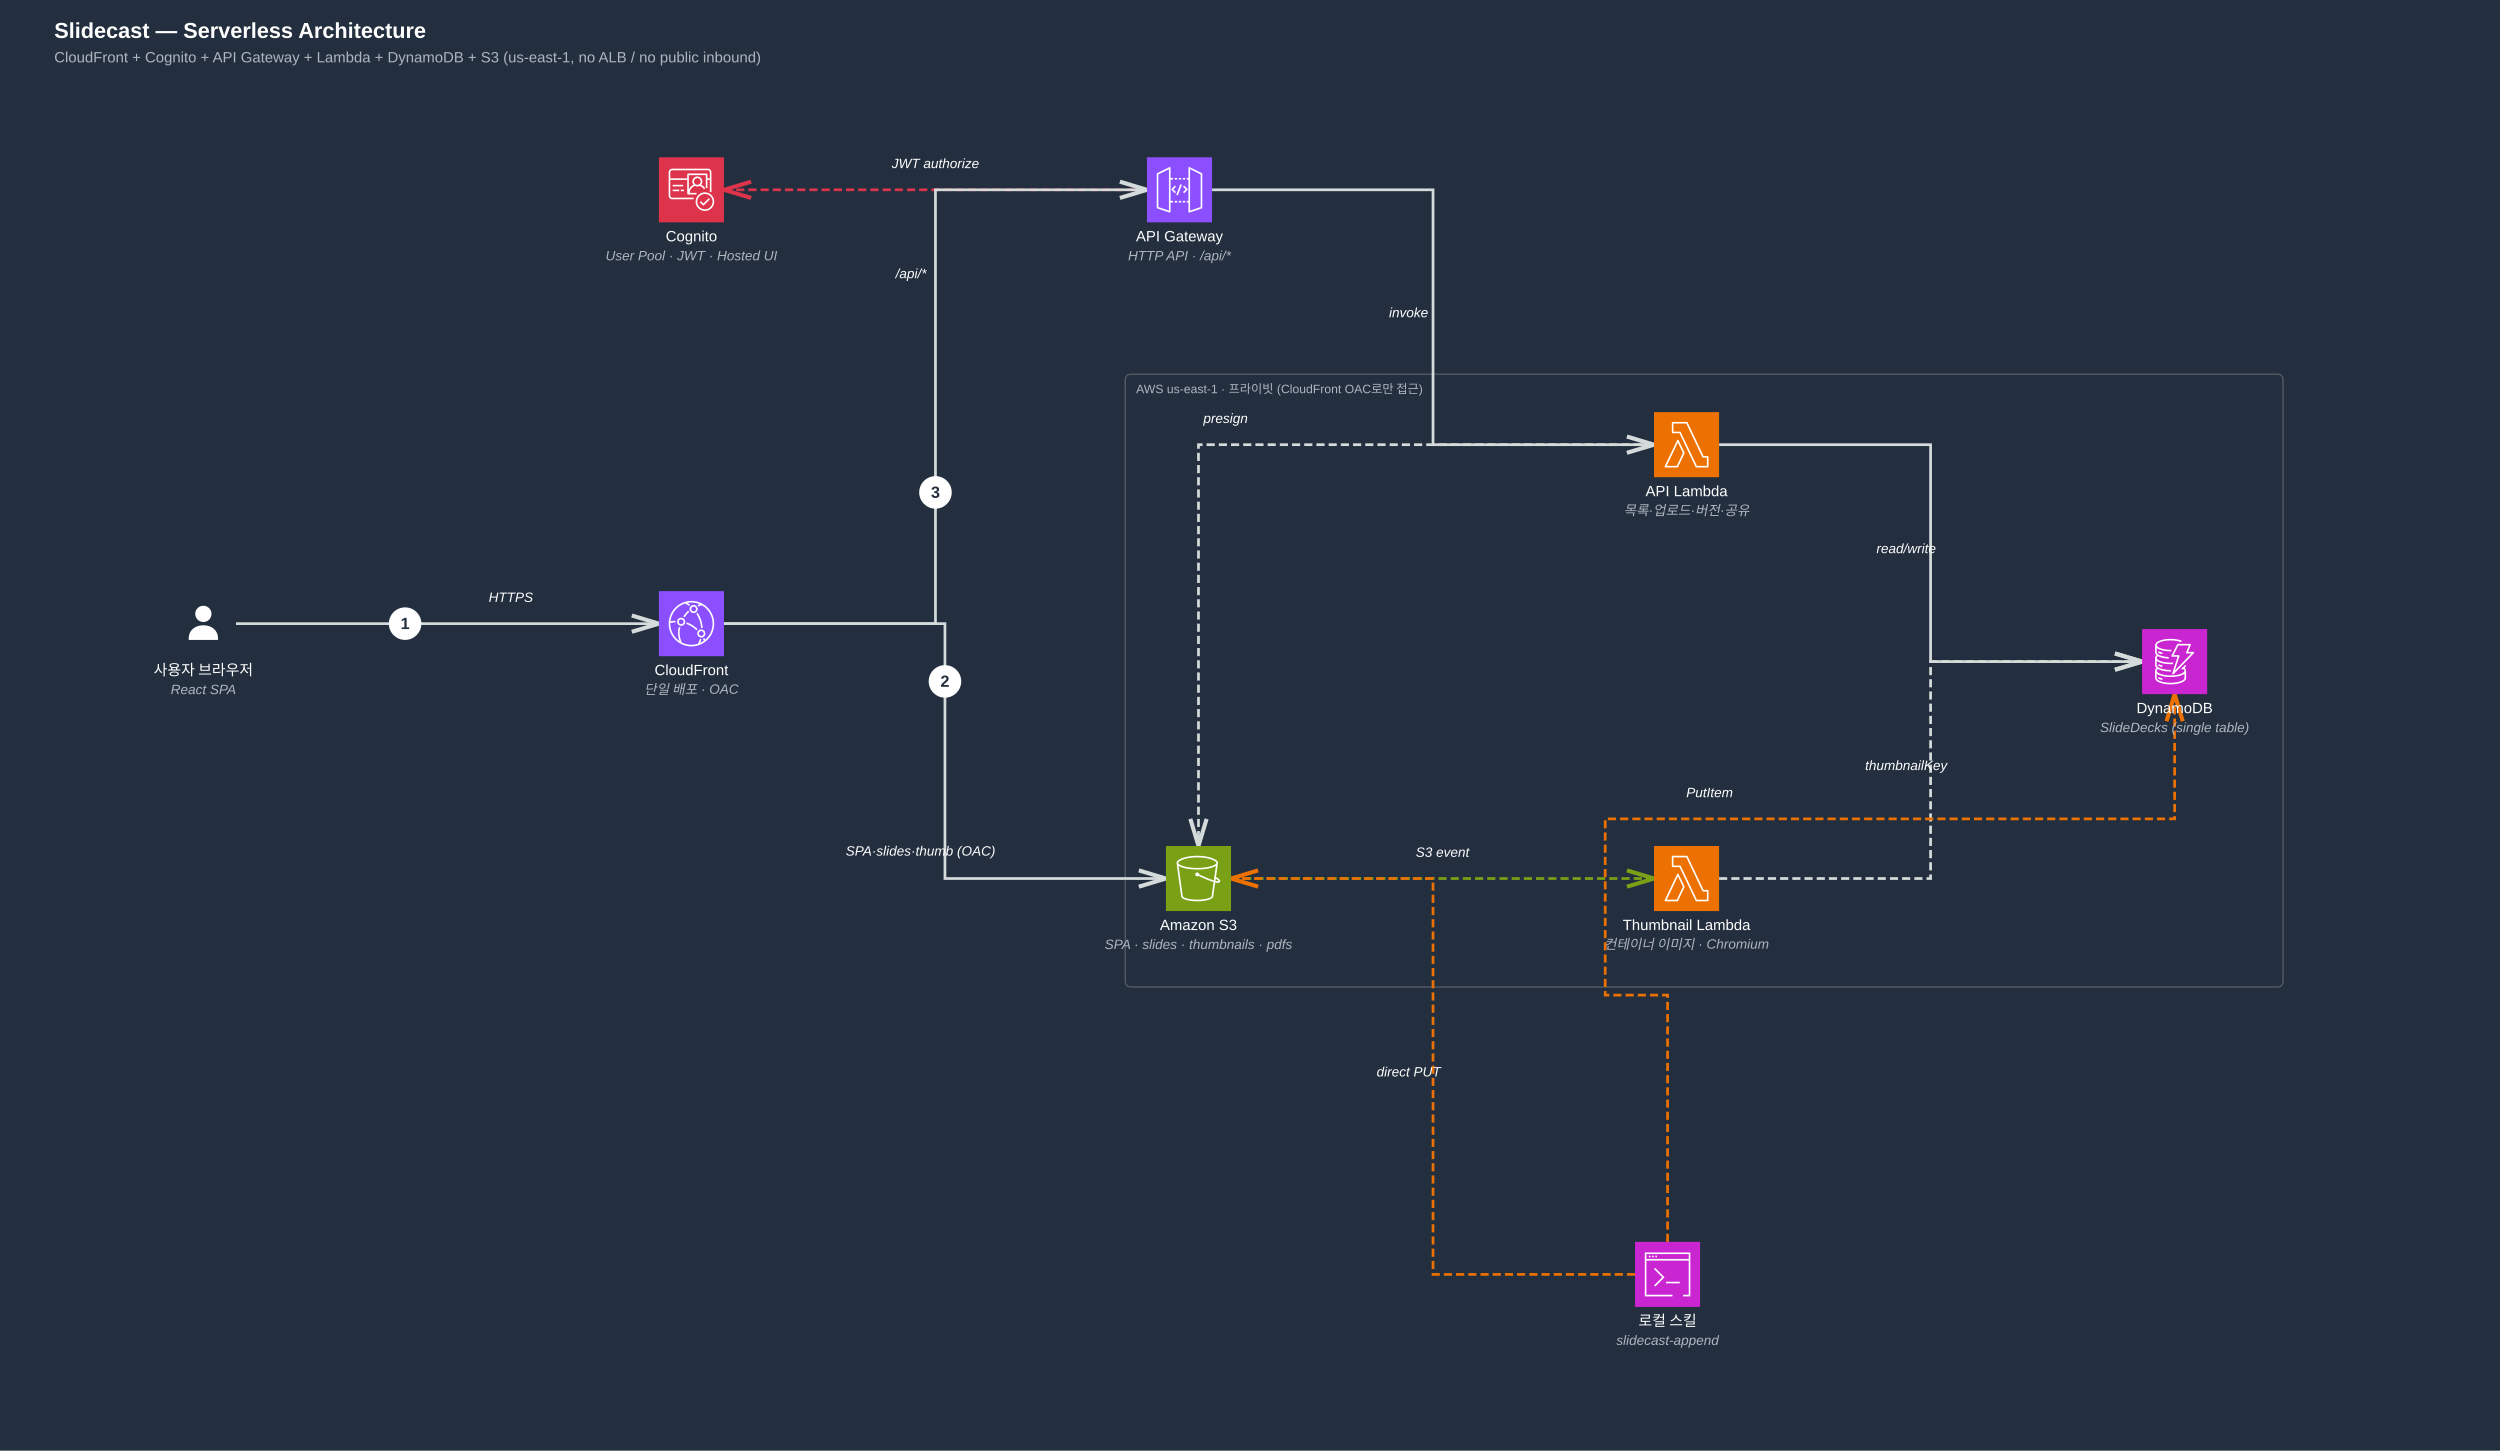
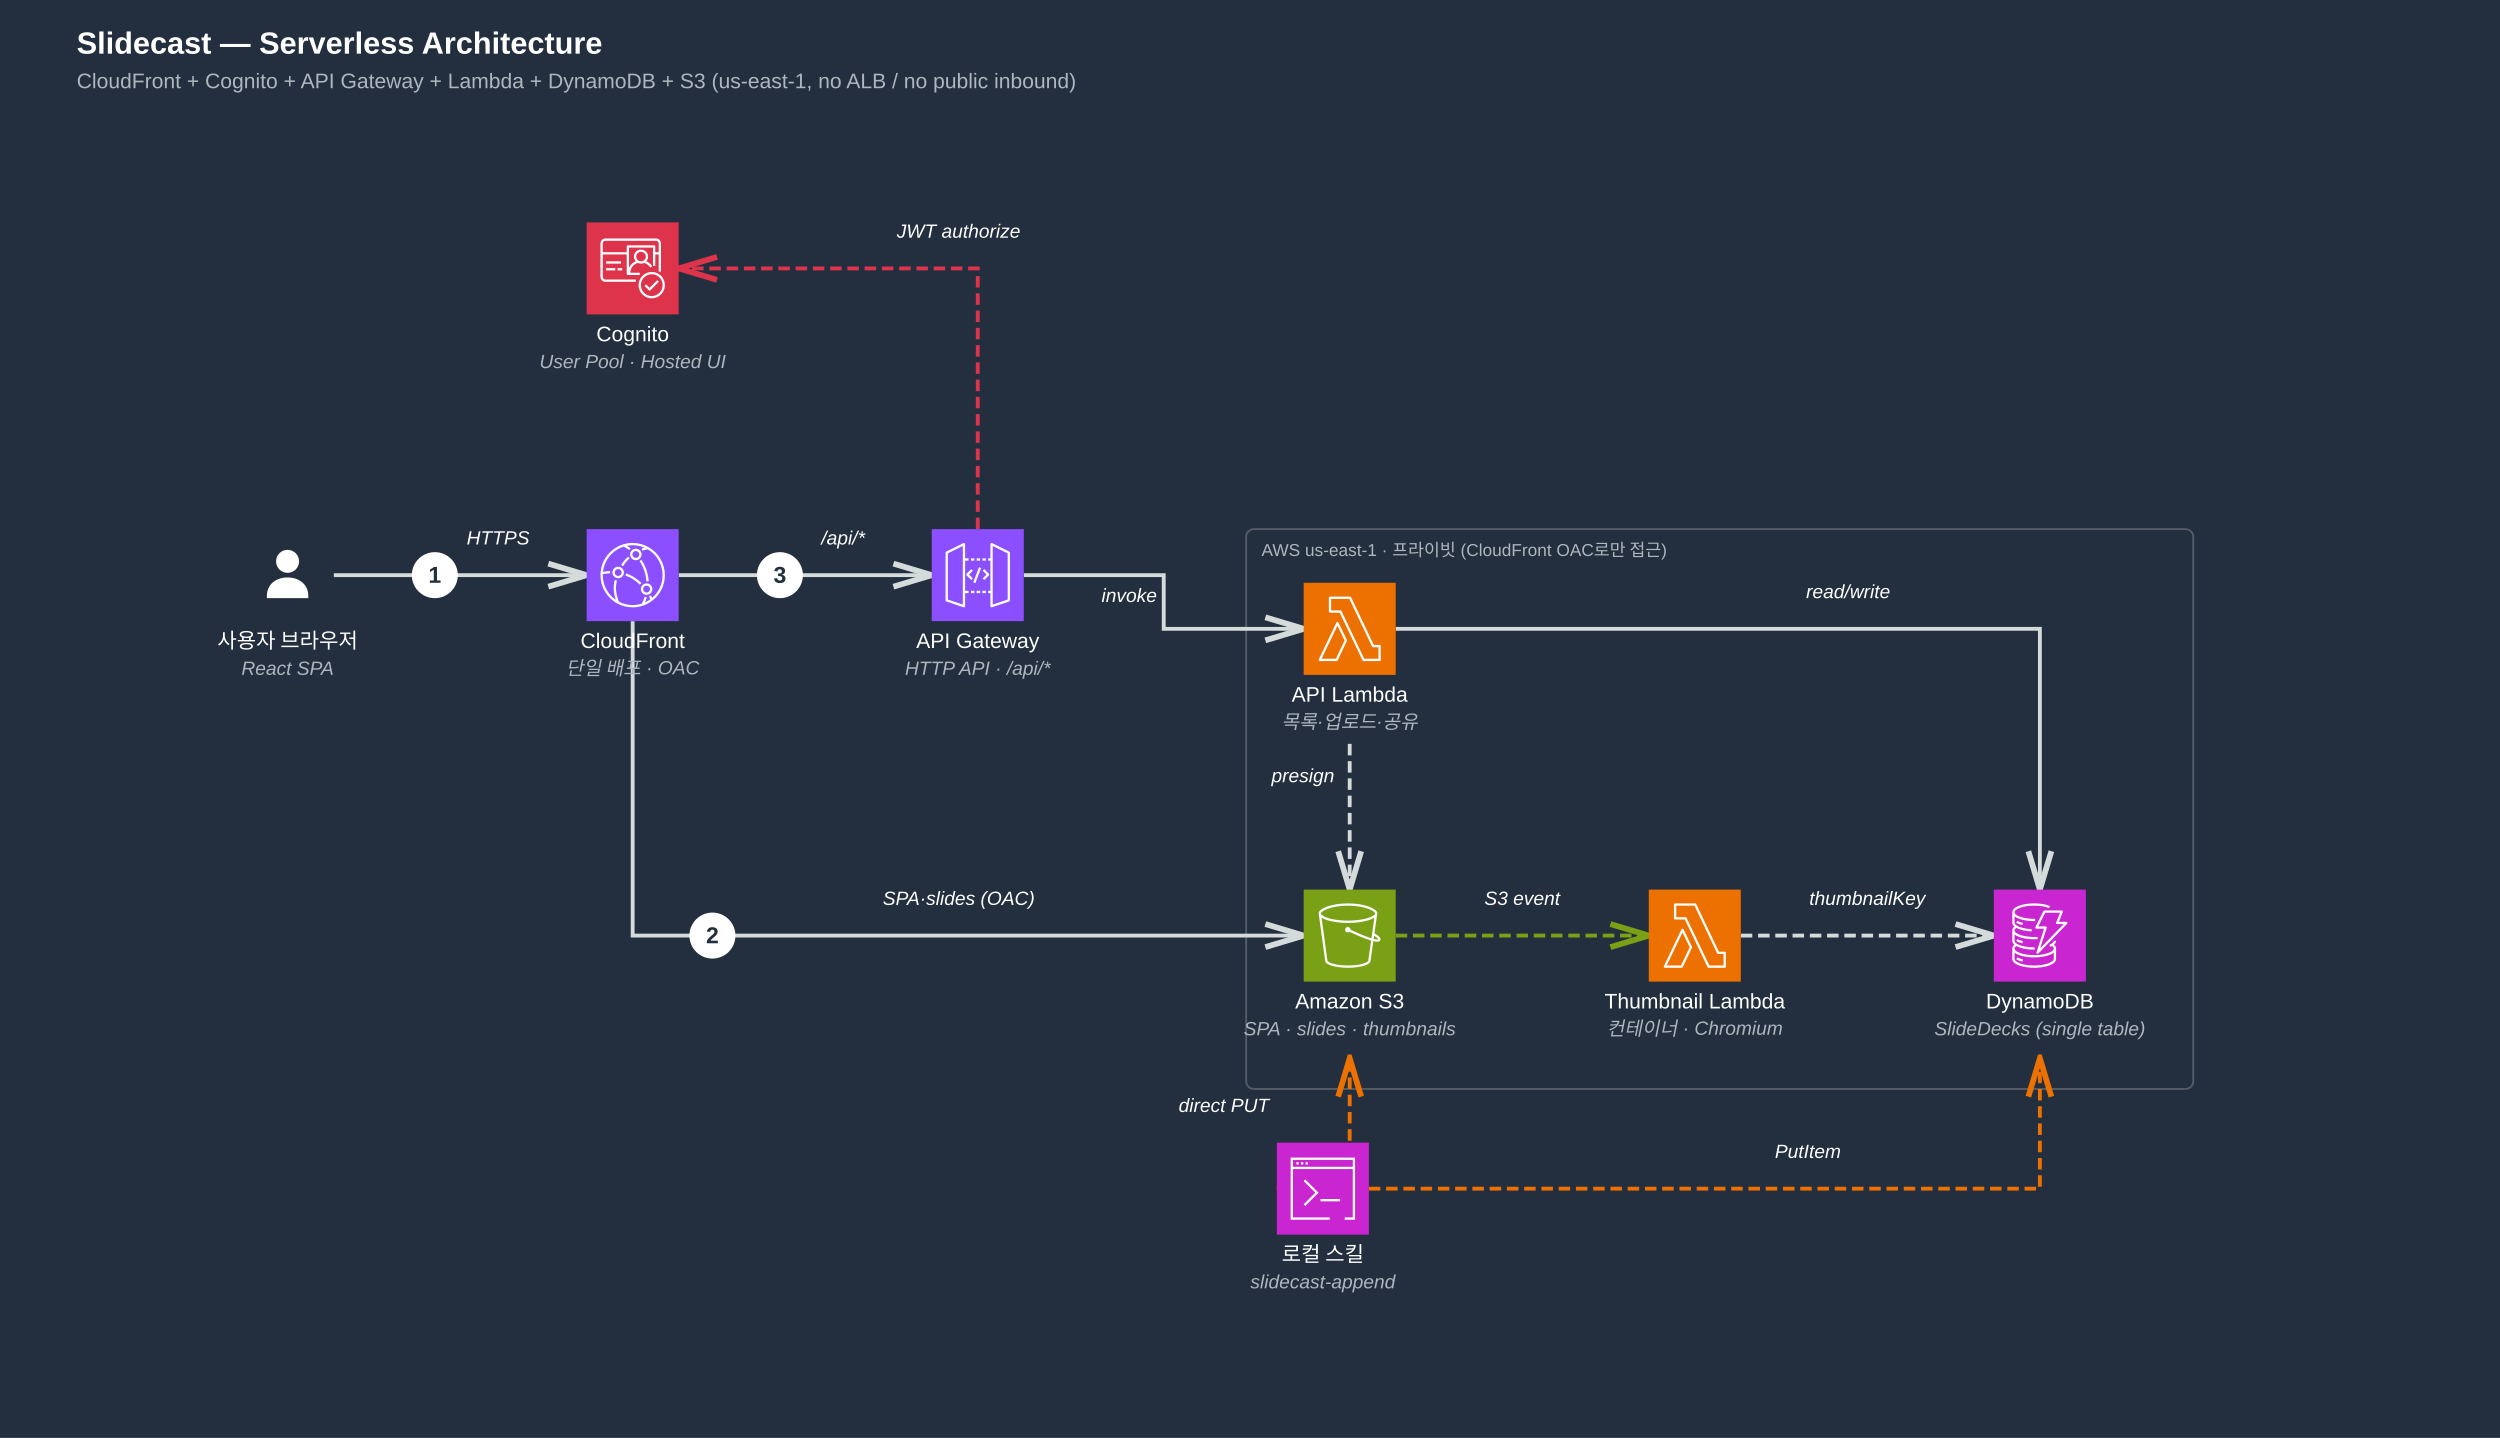
- <svg xmlns="http://www.w3.org/2000/svg" viewBox="0 0 1844 1070" width="1844" height="1070">
+ <svg xmlns="http://www.w3.org/2000/svg" viewBox="0 0 1304 750" width="1304" height="750">
  <defs>
    <marker id="arrowhead" markerWidth="12" markerHeight="8" refX="11" refY="4" orient="auto" fill="none" stroke="#D5DBDB" stroke-width="1.5">
      <polyline points="1 1, 11 4, 1 7" />
    </marker>
    <marker id="arrowhead-reverse" markerWidth="12" markerHeight="8" refX="1" refY="4" orient="auto" fill="none" stroke="#D5DBDB" stroke-width="1.5">
      <polyline points="11 1, 1 4, 11 7" />
    </marker>
    <marker id="arrowhead-7AA116" markerWidth="12" markerHeight="8" refX="11" refY="4" orient="auto" fill="none" stroke="#7AA116" stroke-width="1.5">
      <polyline points="1 1, 11 4, 1 7" />
    </marker>
    <marker id="arrowhead-7AA116-reverse" markerWidth="12" markerHeight="8" refX="1" refY="4" orient="auto" fill="none" stroke="#7AA116" stroke-width="1.5">
      <polyline points="11 1, 1 4, 11 7" />
    </marker>
    <marker id="arrowhead-DD344C" markerWidth="12" markerHeight="8" refX="11" refY="4" orient="auto" fill="none" stroke="#DD344C" stroke-width="1.5">
      <polyline points="1 1, 11 4, 1 7" />
    </marker>
    <marker id="arrowhead-DD344C-reverse" markerWidth="12" markerHeight="8" refX="1" refY="4" orient="auto" fill="none" stroke="#DD344C" stroke-width="1.5">
      <polyline points="11 1, 1 4, 11 7" />
    </marker>
    <marker id="arrowhead-ED7100" markerWidth="12" markerHeight="8" refX="11" refY="4" orient="auto" fill="none" stroke="#ED7100" stroke-width="1.5">
      <polyline points="1 1, 11 4, 1 7" />
    </marker>
    <marker id="arrowhead-ED7100-reverse" markerWidth="12" markerHeight="8" refX="1" refY="4" orient="auto" fill="none" stroke="#ED7100" stroke-width="1.5">
      <polyline points="11 1, 1 4, 11 7" />
    </marker>
    <symbol id="icon-api-gateway" viewBox="0 0 80 80">
      <g id="Icon-Architecture/64/Arch_Amazon-API-Gateway_64">
        <g id="Icon-Architecture-BG/64/Networking-Content-Delivery">
          <rect x="0" y="0" width="80" height="80" id="Rectangle" fill="#8C4FFF" />
        </g>
        <g id="Icon-Service/64/Amazon-API-Gateway_64">
          <path d="M34.065 55.632 37 55.632 37 53.615 34.065 53.615 34.065 55.632ZM39 55.632 42 55.632 42 53.615 39 53.615 39 55.632ZM27 14.63 14 21.082 14 61.193 27 65.59 27 14.63ZM29 27.393 29 53.615 32 53.615 32 55.632 29 55.632 29 66.992C29 67.316 28.845 67.621 28.584 67.81 28.412 67.936 28.207 68 28 68 27.894 68 27.786 67.983 27.682 67.948L12.682 62.876C12.274 62.737 12 62.352 12 61.92L12 20.454C12 20.07 12.217 19.718 12.559 19.549L27.559 12.104C27.868 11.95 28.235 11.968 28.528 12.152 28.821 12.336 29 12.66 29 13.009L29 25.376 32 25.376 32 27.393 29 27.393ZM44 55.632 47 55.632 47 53.615 44 53.615 44 55.632ZM44.065 27.393 47 27.393 47 25.376 44.065 25.376 44.065 27.393ZM39.065 27.393 42 27.393 42 25.376 39.065 25.376 39.065 27.393ZM34.065 27.393 37 27.393 37 25.376 34.065 25.376 34.065 27.393ZM66 21.082 53 14.63 53 65.59 66 61.193 66 21.082ZM68 61.92C68 62.352 67.726 62.737 67.318 62.876L52.318 67.948C52.214 67.983 52.106 68 52 68 51.793 68 51.588 67.936 51.416 67.81 51.155 67.621 51 67.316 51 66.992L51 55.632 49.065 55.632 49.065 53.615 51 53.615 51 27.393 49.065 27.393 49.065 25.376 51 25.376 51 13.009C51 12.66 51.179 12.336 51.472 12.152 51.765 11.968 52.131 11.95 52.441 12.104L67.441 19.549C67.783 19.718 68 20.07 68 20.454L68 61.92ZM42.934 33.807 41.066 33.083 36.066 46.194 37.934 46.918 42.934 33.807ZM49.707 40.209C50.098 39.815 50.098 39.176 49.707 38.783L45.707 34.749 44.293 36.175 47.586 39.496 44.293 42.817 45.707 44.243 49.707 40.209ZM34.293 44.243 30.293 40.209C29.902 39.815 29.902 39.176 30.293 38.783L34.293 34.749 35.707 36.175 32.414 39.496 35.707 42.817 34.293 44.243Z" id="Amazon-API-Gateway_Icon_64_Squid" fill="#FFFFFF" fill-rule="evenodd" clip-rule="evenodd" />
        </g>
      </g>
    </symbol>
    <symbol id="icon-cli" viewBox="0 0 80 80">
      <g id="Icon-Architecture/64/Arch_AWS-Command-Line-Interface_64" stroke="none" stroke-width="1" fill="none" fill-rule="evenodd">
        <g id="Icon-Architecture-BG/64/Developer-Tools" fill="#C925D1">
          <rect x="0" y="0" width="80" height="80" id="Rectangle" />
        </g>
        <path d="M12 13 12 67 46 67 46 65 14 65 14 23 66 23 66 65 59 65 59 67 68 67 68 13 12 13ZM14 21 66 21 66 15 14 15 14 21ZM25 19 27.001 19 27.001 16.999 25 16.999 25 19ZM21 19 23 19 23 16.999 21 16.999 21 19ZM17 19 19 19 19 16.999 17 16.999 17 19ZM23.326 33.432 33.406 43.514 23.326 53.594 24.74 55.008 36.234 43.514 24.74 32.018 23.326 33.432ZM38 51 55 51 55 49 38 49 38 51Z" id="AWS-Command-Line-Interface_Icon_64_Squid" fill="#FFFFFF" />
      </g>
    </symbol>
    <symbol id="icon-cloudfront" viewBox="0 0 80 80">
      <g id="Icon-Architecture/64/Arch_Amazon-CloudFront_64" stroke="none" stroke-width="1" fill="none" fill-rule="evenodd">
        <g id="Icon-Architecture-BG/64/Networking-Content-Delivery" fill="#8C4FFF">
          <rect x="0" y="0" width="80" height="80" id="Rectangle" />
        </g>
        <path d="M55.122 52.123C55.122 50.469 53.776 49.123 52.122 49.123 50.468 49.123 49.122 50.469 49.122 52.123 49.122 53.777 50.468 55.123 52.122 55.123 53.776 55.123 55.122 53.777 55.122 52.123L55.122 52.123ZM57.122 52.123C57.122 54.88 54.879 57.123 52.122 57.123 49.365 57.123 47.122 54.88 47.122 52.123 47.122 49.366 49.365 47.123 52.122 47.123 54.879 47.123 57.122 49.366 57.122 52.123L57.122 52.123ZM30.392 37.692C30.392 36.038 29.046 34.692 27.392 34.692 25.737 34.692 24.392 36.038 24.392 37.692 24.392 39.346 25.737 40.692 27.392 40.692 29.046 40.692 30.392 39.346 30.392 37.692L30.392 37.692ZM32.392 37.692C32.392 40.449 30.148 42.692 27.392 42.692 24.635 42.692 22.392 40.449 22.392 37.692 22.392 34.935 24.635 32.692 27.392 32.692 30.148 32.692 32.392 34.935 32.392 37.692L32.392 37.692ZM39.73 22.007C39.73 23.661 41.076 25.007 42.73 25.007 44.385 25.007 45.73 23.661 45.73 22.007 45.73 20.352 44.385 19.007 42.73 19.007 41.076 19.007 39.73 20.352 39.73 22.007L39.73 22.007ZM37.73 22.007C37.73 19.25 39.974 17.007 42.73 17.007 45.487 17.007 47.73 19.25 47.73 22.007 47.73 24.764 45.487 27.007 42.73 27.007 39.974 27.007 37.73 24.764 37.73 22.007L37.73 22.007ZM66 40C66 30.727 61.028 22.148 53.012 17.509 51.575 17.799 50.185 18.196 48.451 18.823L47.771 16.942C48.676 16.616 49.486 16.352 50.266 16.126 47.046 14.737 43.548 14 40 14 38.311 14 36.649 14.175 35.025 14.492 36.201 15.18 37.244 15.866 38.257 16.634L37.048 18.227C35.62 17.145 34.14 16.228 32.197 15.21 22.378 18.298 15.306 26.958 14.183 37.128 16.242 36.711 18.219 36.484 20.414 36.43L20.463 38.429C18.163 38.486 16.187 38.73 14.027 39.205 14.018 39.47 14 39.738 14 40 14 48.658 18.283 56.636 25.327 61.447 24.074 57.716 23.45 54.19 23.45 50.746 23.45 48.782 23.788 47.169 24.145 45.462 24.228 45.067 24.312 44.665 24.394 44.248L26.357 44.635C26.273 45.059 26.187 45.47 26.103 45.873 25.753 47.545 25.45 48.989 25.45 50.746 25.45 54.654 26.308 58.695 28.054 63.083 31.773 65.014 35.789 66 40 66 42.756 66 45.446 65.56 48.012 64.714 49.019 62.727 49.766 60.852 50.39 58.699L52.311 59.256C51.855 60.826 51.332 62.253 50.709 63.677 52.323 62.951 53.85 62.053 55.283 61.005 54.938 60.159 54.568 59.318 54.159 58.499L55.948 57.604C56.296 58.3 56.615 59.012 56.92 59.728 62.705 54.775 66 47.66 66 40L66 40ZM68 40C68 48.727 64.034 56.799 57.121 62.149 55.409 63.479 53.552 64.583 51.589 65.472 50.756 65.85 49.908 66.2 49.036 66.494 46.156 67.493 43.113 68 40 68 35.4 68 30.832 66.854 26.788 64.686 17.667 59.806 12 50.347 12 40 12 39.314 12.018 38.792 12.059 38.309 12.74 26.625 20.756 16.512 32.001 13.166 34.562 12.393 37.255 12 40 12 44.808 12 49.539 13.238 53.684 15.579 62.513 20.525 68 29.884 68 40L68 40ZM37.314 25.463 36 23.956C33.758 25.912 32.014 27.989 29.977 31.126L31.655 32.215C33.583 29.244 35.223 27.288 37.314 25.463L37.314 25.463ZM34.275 38.427 33.625 40.318C38.218 41.895 42.225 44.411 46.234 48.236L47.615 46.789C43.389 42.758 39.15 40.101 34.275 38.427L34.275 38.427ZM47.646 26.668C51.398 32.39 53.511 38.671 53.925 45.338L51.929 45.462C51.536 39.146 49.533 33.192 45.975 27.765L47.646 26.668Z" id="Amazon-CloudFront_Icon_64_Squid" fill="#FFFFFF" />
      </g>
    </symbol>
    <symbol id="icon-cognito" viewBox="0 0 80 80">
      <g id="Icon-Architecture/64/Arch_Amazon-Cognito_64" stroke="none" stroke-width="1" fill="none" fill-rule="evenodd">
        <g id="Icon-Architecture-BG/64/Security-Identity-Compliance" fill="#DD344C">
          <rect x="0" y="0" width="80" height="80" id="Rectangle" />
        </g>
        <path d="M16.964 35.808 29.869 35.808 29.869 33.825 16.964 33.825 16.964 35.808ZM61.376 50.231 62.779 51.633 55.407 58.994C55.213 59.187 54.959 59.284 54.706 59.284 54.451 59.284 54.197 59.187 54.004 58.994L50.295 55.291 51.699 53.89 54.706 56.891 61.376 50.231ZM65.944 55.694C65.718 57.557 64.959 59.291 63.747 60.709 62.886 61.716 61.799 62.548 60.604 63.115 59.001 63.876 57.22 64.164 55.446 63.948 53.721 63.738 52.095 63.058 50.74 61.982 48.137 59.916 46.822 56.711 47.222 53.409 47.601 50.288 49.492 47.566 52.28 46.127 53.617 45.438 55.08 45.084 56.57 45.084 56.952 45.084 57.337 45.108 57.721 45.155 60.834 45.534 63.55 47.437 64.981 50.243 65.84 51.926 66.172 53.811 65.944 55.694L65.944 55.694ZM66.75 49.344C65.018 45.948 61.732 43.646 57.962 43.187 55.681 42.908 53.403 43.317 51.369 44.366 47.996 46.106 45.709 49.398 45.251 53.171 44.768 57.161 46.358 61.036 49.505 63.535 51.146 64.837 53.117 65.661 55.205 65.916 55.667 65.972 56.13 66 56.592 66 58.271 66 59.93 65.629 61.456 64.906 62.902 64.22 64.218 63.213 65.257 61.995 66.723 60.28 67.642 58.184 67.915 55.932 68.192 53.657 67.788 51.379 66.75 49.344L66.75 49.344ZM26.891 41.755 30.861 41.755 30.861 39.773 26.891 39.773 26.891 41.755ZM16.964 41.755 24.905 41.755 24.905 39.773 16.964 39.773 16.964 41.755ZM16.106 15.982 60.508 15.982C61.677 15.982 62.628 17.139 62.628 18.561L62.628 25.895 59.65 25.895 59.65 20.939C59.65 20.392 59.206 19.948 58.657 19.948L35.825 19.948C35.276 19.948 34.832 20.392 34.832 20.939L34.832 25.895 13.985 25.895 13.985 18.561C13.985 17.163 14.957 15.982 16.106 15.982L16.106 15.982ZM47.256 25.608C49.561 25.608 51.437 27.461 51.437 29.739 51.437 31.241 50.608 32.623 49.273 33.347 48.007 34.034 46.48 34.025 45.23 33.348 43.901 32.622 43.076 31.24 43.076 29.739 43.076 27.461 44.95 25.608 47.256 25.608L47.256 25.608ZM13.985 47.108 13.985 27.878 34.832 27.878 34.832 44.729C34.832 45.278 35.276 45.721 35.825 45.721L46.203 45.721 46.203 43.738 37.912 43.738C37.998 39.771 40.636 36.344 44.434 35.25 46.189 36.07 48.285 36.078 50.066 35.249 52.229 35.873 54.121 37.318 55.293 39.254L56.992 38.227C55.788 36.243 53.963 34.695 51.846 33.795 52.838 32.694 53.422 31.263 53.422 29.739 53.422 26.368 50.655 23.625 47.256 23.625 43.856 23.625 41.09 26.368 41.09 29.739 41.09 31.257 41.668 32.683 42.654 33.784 40 34.9 37.928 36.992 36.818 39.573L36.818 21.93 57.665 21.93 57.665 37.791 59.65 37.791 59.65 27.878 62.628 27.878 62.629 42.747 64.615 42.747 64.614 18.561C64.614 16.046 62.772 14 60.508 14L16.106 14C13.841 14 12 16.046 12 18.561L12 47.108C12 49.623 13.841 51.668 16.106 51.668L42.774 51.668 42.774 49.686 16.106 49.686C14.957 49.686 13.985 48.506 13.985 47.108L13.985 47.108Z" id="Amazon-Cognito_Icon_64_Squid" fill="#FFFFFF" />
      </g>
    </symbol>
    <symbol id="icon-dynamodb" viewBox="0 0 80 80">
      <g id="Icon-Architecture/64/Arch_Amazon-DynamoDB_64" stroke="none" stroke-width="1" fill="none" fill-rule="evenodd">
        <g id="Icon-Architecture-BG/64/Database" fill="#C925D1">
          <rect x="0" y="0" width="80" height="80" id="Rectangle" />
        </g>
        <path d="M52.086 54.85C48.748 57.549 41.745 58.975 35.044 58.975 28.342 58.975 21.337 57.548 18 54.849L18 60.285 18.001 60.285C18.001 62.995 25 66.016 35.044 66.016 45.08 66.016 52.075 62.999 52.086 60.291L52.086 54.85ZM52.087 44.522 54.087 44.511 54.087 44.522C54.087 45.73 53.482 46.858 52.304 47.891 53.732 49.147 54.087 50.38 54.087 51.258 54.087 51.264 54.086 51.269 54.086 51.275L54.086 60.285 54.087 60.285C54.087 65.295 44.275 68 35.044 68 25.835 68 16.05 65.307 16.003 60.319 16.003 60.314 16 60.309 16 60.304L16 51.255C16 51.253 16.002 51.25 16.002 51.247 16.005 50.369 16.361 49.141 17.787 47.888 16.37 46.636 16.01 45.415 16.001 44.544L16.002 44.544C16.002 44.54 16 44.537 16 44.533L16 35.484C16 35.481 16.002 35.478 16.002 35.475 16.005 34.597 16.362 33.369 17.788 32.117 16.37 30.865 16.01 29.643 16.001 28.773L16.002 28.773C16.002 28.769 16 28.765 16 28.761L16 19.712C16 19.709 16.002 19.707 16.002 19.704 16.019 14.7 25.82 12 35.044 12 40.255 12 45.261 12.828 48.778 14.272L48.013 16.105C44.73 14.757 40.003 13.984 35.044 13.984 25 13.984 18.001 17.005 18.001 19.718 18.001 22.429 25 25.45 35.044 25.45 35.315 25.453 35.58 25.45 35.848 25.44L35.932 27.422C35.636 27.434 35.34 27.434 35.044 27.434 28.342 27.434 21.337 26.007 18 23.308L18 28.74 18.001 28.74 18.001 28.763C18.011 29.803 19.078 30.712 19.972 31.289 22.662 33.004 27.482 34.175 32.857 34.418L32.766 36.4C27.321 36.153 22.553 35.023 19.484 33.292 18.728 33.857 18.001 34.622 18.001 35.489 18.001 38.2 25 41.221 35.044 41.221 36.029 41.221 37.007 41.189 37.952 41.123L38.091 43.102C37.101 43.17 36.075 43.205 35.044 43.205 28.342 43.205 21.337 41.778 18 39.079L18 44.511 18.001 44.511C18.011 45.575 19.078 46.482 19.972 47.06 23.048 49.023 28.824 50.245 35.044 50.245L35.484 50.245 35.484 52.229 35.044 52.229C28.725 52.229 22.982 51.056 19.47 49.073 18.718 49.637 18.001 50.398 18.001 51.258 18.001 53.969 25 56.992 35.044 56.992 45.08 56.992 52.075 53.974 52.086 51.265L52.086 51.255 52.086 51.254C52.084 50.392 51.364 49.631 50.61 49.067 50.122 49.344 49.599 49.61 49.004 49.855L48.238 48.023C48.964 47.724 49.594 47.402 50.111 47.062 51.013 46.474 52.087 45.555 52.087 44.522L52.087 44.522ZM60.653 30.017 55.049 30.017C54.718 30.017 54.407 29.854 54.222 29.582 54.035 29.311 53.997 28.964 54.119 28.66L57.528 20.138 44.619 20.138 38.619 32.04 45.001 32.04C45.32 32.04 45.62 32.192 45.809 32.447 45.996 32.703 46.051 33.031 45.954 33.333L40.258 51.089 60.653 30.017ZM63.722 29.712 38.723 55.54C38.528 55.74 38.266 55.844 38.001 55.844 37.825 55.844 37.648 55.799 37.49 55.705 37.09 55.469 36.907 54.992 37.048 54.552L43.634 34.024 37.001 34.024C36.654 34.024 36.333 33.846 36.15 33.554 35.968 33.261 35.951 32.896 36.107 32.589L43.107 18.703C43.276 18.367 43.622 18.154 44.001 18.154L59.001 18.154C59.332 18.154 59.643 18.318 59.828 18.589 60.015 18.861 60.053 19.207 59.931 19.512L56.522 28.033 63 28.033C63.4 28.033 63.763 28.271 63.92 28.636 64.077 29.002 63.999 29.426 63.722 29.712L63.722 29.712ZM19.455 60.674C20.872 61.473 22.656 62.144 24.757 62.668L25.245 60.744C23.346 60.271 21.686 59.65 20.443 58.95L19.455 60.674ZM24.757 46.798 25.245 44.875C23.346 44.401 21.686 43.78 20.443 43.08L19.455 44.805C20.872 45.603 22.655 46.275 24.757 46.798L24.757 46.798ZM19.455 28.936 20.443 27.211C21.684 27.911 23.345 28.531 25.245 29.006L24.757 30.929C22.653 30.404 20.87 29.733 19.455 28.936L19.455 28.936Z" id="Amazon-DynamoDB_Icon_64_Squid" fill="#FFFFFF" />
      </g>
    </symbol>
    <symbol id="icon-lambda" viewBox="0 0 80 80">
      <g id="Icon-Architecture/64/Arch_AWS-Lambda_64" stroke="none" stroke-width="1" fill="none" fill-rule="evenodd">
        <g id="Icon-Architecture-BG/64/Compute" fill="#ED7100">
          <rect x="0" y="0" width="80" height="80" id="Rectangle" />
        </g>
        <path d="M28.008 66 15.591 66 29.324 37.296 35.546 50.106 28.008 66ZM30.22 34.553C30.051 34.208 29.701 33.989 29.318 33.989L29.315 33.989C28.929 33.99 28.578 34.211 28.413 34.558L13.098 66.569C12.95 66.879 12.971 67.243 13.155 67.534 13.338 67.824 13.658 68 14.002 68L28.642 68C29.03 68 29.382 67.777 29.548 67.428L37.564 50.528C37.693 50.254 37.692 49.937 37.559 49.665L30.22 34.553ZM64.995 66 52.659 66 32.867 24.57C32.701 24.222 32.349 24 31.962 24L23.89 24 23.899 14 39.72 14 59.42 55.429C59.586 55.777 59.939 56 60.325 56L64.995 56 64.995 66ZM65.998 54 60.96 54 41.259 12.571C41.094 12.223 40.741 12 40.353 12L22.898 12C22.345 12 21.896 12.447 21.895 12.999L21.884 24.999C21.884 25.265 21.989 25.519 22.178 25.707 22.365 25.895 22.62 26 22.887 26L31.329 26 51.122 67.43C51.288 67.778 51.639 68 52.026 68L65.998 68C66.552 68 67 67.552 67 67L67 55C67 54.448 66.552 54 65.998 54L65.998 54Z" id="AWS-Lambda_Icon_64_Squid" fill="#FFFFFF" />
      </g>
    </symbol>
    <symbol id="icon-s3" viewBox="0 0 80 80">
      <g id="Icon-Architecture/64/Arch_Amazon-Simple-Storage-Service_64" stroke="none" stroke-width="1" fill="none" fill-rule="evenodd">
        <g id="Icon-Architecture-BG/64/Storage" fill="#7AA116">
          <rect x="0" y="0" width="80" height="80" id="Rectangle" />
        </g>
        <g id="Icon-Service/64/Amazon-Simple-Storage-Service_64" fill="#FFFFFF" transform="translate(12.9999 11.9996)">
          <path d="M47.836 30.893 48.22 28.189C51.761 30.31 51.807 31.186 51.806 31.21 51.8 31.215 51.196 31.719 47.836 30.893L47.836 30.893ZM45.893 30.353C39.773 28.501 31.25 24.591 27.801 22.961 27.801 22.947 27.805 22.934 27.805 22.92 27.805 21.595 26.727 20.517 25.401 20.517 24.077 20.517 22.999 21.595 22.999 22.92 22.999 24.245 24.077 25.323 25.401 25.323 25.983 25.323 26.511 25.106 26.928 24.761 30.986 26.682 39.443 30.535 45.608 32.355L43.17 49.561C43.163 49.608 43.16 49.655 43.16 49.702 43.16 51.217 36.453 54 25.494 54 14.419 54 7.641 51.217 7.641 49.702 7.641 49.656 7.638 49.611 7.632 49.566L2.538 12.359C6.947 15.394 16.43 17 25.5 17 34.556 17 44.023 15.4 48.441 12.374L45.893 30.353ZM2 8.478C2.072 7.162 9.634 2 25.5 2 41.364 2 48.927 7.161 49 8.478L49 8.927C48.13 11.878 38.33 15 25.5 15 12.648 15 2.843 11.868 2 8.913L2 8.478ZM51 8.5C51 5.035 41.066 0 25.5 0 9.934 0 0 5.035 0 8.5L0.094 9.254 5.642 49.778C5.775 54.31 17.861 56 25.494 56 34.966 56 45.029 53.822 45.159 49.781L47.555 32.884C48.888 33.203 49.985 33.366 50.866 33.366 52.049 33.366 52.849 33.077 53.334 32.499 53.732 32.025 53.884 31.451 53.77 30.84 53.511 29.456 51.868 27.964 48.522 26.055L50.898 9.293 51 8.5Z" id="Amazon-Simple-Storage-Service-Icon_64_Squid" />
        </g>
      </g>
    </symbol>
    <symbol id="icon-users" viewBox="0 0 80 80">
      <rect width="80" height="80" rx="8" fill="#232F3E" />
      <circle cx="40" cy="28" r="10" fill="#FFFFFF" />
      <path d="M22 58c0-10 8-16 18-16s18 6 18 16v2H22v-2z" fill="#FFFFFF" />
    </symbol>
  </defs>
  <rect width="100%" height="100%" fill="#232F3E" />
  <text x="40" y="28" font-family="Amazon Ember, Helvetica Neue, Arial, sans-serif" font-size="16" font-weight="bold" fill="#FFFFFF">Slidecast — Serverless Architecture</text>
  <text x="40" y="46" font-family="Amazon Ember, Helvetica Neue, Arial, sans-serif" font-size="11" fill="#AEB6BF">CloudFront + Cognito + API Gateway + Lambda + DynamoDB + S3 (us-east-1, no ALB / no public inbound)</text>
-   <rect x="830.0" y="276.0" width="854.0" height="452.0" fill="none" stroke="#545B64" stroke-width="1" rx="4" />
-   <text x="838.0" y="290.0" font-family="Amazon Ember, Helvetica Neue, Arial, sans-serif" font-size="9" fill="#AEB6BF">AWS us-east-1 · 프라이빗 (CloudFront OAC로만 접근)</text>
-   <path d="M 174.0,460.0 L 486.0,460.0" fill="none" stroke="#D5DBDB" stroke-width="2" marker-end="url(#arrowhead)" />
-   <text x="376.8" y="444.0" text-anchor="middle" font-family="Amazon Ember, Helvetica Neue, Arial, sans-serif" font-size="10" font-style="italic" fill="#FFFFFF">HTTPS</text>
-   <path d="M 846.0,140.0 L 534.0,140.0" fill="none" stroke="#DD344C" stroke-width="2" stroke-dasharray="6,3" marker-end="url(#arrowhead-DD344C)" />
-   <text x="690.0" y="124.0" text-anchor="middle" font-family="Amazon Ember, Helvetica Neue, Arial, sans-serif" font-size="10" font-style="italic" fill="#FFFFFF">JWT authorize</text>
-   <path d="M 534.0,460.0 L 697.0,460.0 L 697.0,648.0 L 860.0,648.0" fill="none" stroke="#D5DBDB" stroke-width="2" marker-end="url(#arrowhead)" />
-   <text x="679.0" y="631.1" text-anchor="middle" font-family="Amazon Ember, Helvetica Neue, Arial, sans-serif" font-size="10" font-style="italic" fill="#FFFFFF">SPA·slides·thumb (OAC)</text>
-   <path d="M 534.0,460.0 L 690.0,460.0 L 690.0,140.0 L 846.0,140.0" fill="none" stroke="#D5DBDB" stroke-width="2" marker-end="url(#arrowhead)" />
-   <text x="672.0" y="205.2" text-anchor="middle" font-family="Amazon Ember, Helvetica Neue, Arial, sans-serif" font-size="10" font-style="italic" fill="#FFFFFF">/api/*</text>
-   <path d="M 894.0,140.0 L 1057.0,140.0 L 1057.0,328.0 L 1220.0,328.0" fill="none" stroke="#D5DBDB" stroke-width="2" marker-end="url(#arrowhead)" />
-   <text x="1039.0" y="234.0" text-anchor="middle" font-family="Amazon Ember, Helvetica Neue, Arial, sans-serif" font-size="10" font-style="italic" fill="#FFFFFF">invoke</text>
-   <path d="M 1268.0,328.0 L 1424.0,328.0 L 1424.0,488.0 L 1580.0,488.0" fill="none" stroke="#D5DBDB" stroke-width="2" marker-end="url(#arrowhead)" />
-   <text x="1406.0" y="408.0" text-anchor="middle" font-family="Amazon Ember, Helvetica Neue, Arial, sans-serif" font-size="10" font-style="italic" fill="#FFFFFF">read/write</text>
-   <path d="M 1220.0,328.0 L 884.0,328.0 L 884.0,624.0" fill="none" stroke="#D5DBDB" stroke-width="2" stroke-dasharray="6,3" marker-end="url(#arrowhead)" />
-   <text x="904.0" y="312.0" text-anchor="middle" font-family="Amazon Ember, Helvetica Neue, Arial, sans-serif" font-size="10" font-style="italic" fill="#FFFFFF">presign</text>
-   <path d="M 908.0,648.0 L 1220.0,648.0" fill="none" stroke="#7AA116" stroke-width="2" stroke-dasharray="6,3" marker-end="url(#arrowhead-7AA116)" />
-   <text x="1064.0" y="632.0" text-anchor="middle" font-family="Amazon Ember, Helvetica Neue, Arial, sans-serif" font-size="10" font-style="italic" fill="#FFFFFF">S3 event</text>
-   <path d="M 1268.0,648.0 L 1424.0,648.0 L 1424.0,488.0 L 1580.0,488.0" fill="none" stroke="#D5DBDB" stroke-width="2" stroke-dasharray="6,3" marker-end="url(#arrowhead)" />
-   <text x="1406.0" y="568.0" text-anchor="middle" font-family="Amazon Ember, Helvetica Neue, Arial, sans-serif" font-size="10" font-style="italic" fill="#FFFFFF">thumbnailKey</text>
-   <path d="M 1206.0,940.0 L 1057.0,940.0 L 1057.0,648.0 L 908.0,648.0" fill="none" stroke="#ED7100" stroke-width="2" stroke-dasharray="6,3" marker-end="url(#arrowhead-ED7100)" />
-   <text x="1039.0" y="794.0" text-anchor="middle" font-family="Amazon Ember, Helvetica Neue, Arial, sans-serif" font-size="10" font-style="italic" fill="#FFFFFF">direct PUT</text>
-   <path d="M 1230.0,916.0 L 1230.0,734.0 L 1184.0,734.0 L 1184.0,604.0 L 1604.0,604.0 L 1604.0,512.0" fill="none" stroke="#ED7100" stroke-width="2" stroke-dasharray="6,3" marker-end="url(#arrowhead-ED7100)" />
-   <text x="1261.0" y="588.0" text-anchor="middle" font-family="Amazon Ember, Helvetica Neue, Arial, sans-serif" font-size="10" font-style="italic" fill="#FFFFFF">PutItem</text>
-   <circle cx="298.8" cy="460.0" r="12" fill="#FFFFFF" />
-   <text x="298.8" y="464.0" text-anchor="middle" font-family="Amazon Ember, Helvetica Neue, Arial, sans-serif" font-size="12" font-weight="bold" fill="#232F3E">1</text>
-   <circle cx="697.0" cy="502.6" r="12" fill="#FFFFFF" />
-   <text x="697.0" y="506.6" text-anchor="middle" font-family="Amazon Ember, Helvetica Neue, Arial, sans-serif" font-size="12" font-weight="bold" fill="#232F3E">2</text>
-   <circle cx="690.0" cy="363.2" r="12" fill="#FFFFFF" />
-   <text x="690.0" y="367.2" text-anchor="middle" font-family="Amazon Ember, Helvetica Neue, Arial, sans-serif" font-size="12" font-weight="bold" fill="#232F3E">3</text>
-   <use href="#icon-users" x="126.0" y="436.0" width="48" height="48" />
-   <text x="150.0" y="498.0" text-anchor="middle" font-family="Amazon Ember, Helvetica Neue, Arial, sans-serif" font-size="11" fill="#FFFFFF">사용자 브라우저</text>
-   <text x="150.0" y="512.0" text-anchor="middle" font-family="Amazon Ember, Helvetica Neue, Arial, sans-serif" font-size="10" font-style="italic" fill="#AEB6BF">React SPA</text>
-   <use href="#icon-cloudfront" x="486.0" y="436.0" width="48" height="48" />
-   <text x="510.0" y="498.0" text-anchor="middle" font-family="Amazon Ember, Helvetica Neue, Arial, sans-serif" font-size="11" fill="#FFFFFF">CloudFront</text>
-   <text x="510.0" y="512.0" text-anchor="middle" font-family="Amazon Ember, Helvetica Neue, Arial, sans-serif" font-size="10" font-style="italic" fill="#AEB6BF">단일 배포 · OAC</text>
-   <use href="#icon-cognito" x="486.0" y="116.0" width="48" height="48" />
-   <text x="510.0" y="178.0" text-anchor="middle" font-family="Amazon Ember, Helvetica Neue, Arial, sans-serif" font-size="11" fill="#FFFFFF">Cognito</text>
-   <text x="510.0" y="192.0" text-anchor="middle" font-family="Amazon Ember, Helvetica Neue, Arial, sans-serif" font-size="10" font-style="italic" fill="#AEB6BF">User Pool · JWT · Hosted UI</text>
-   <use href="#icon-api-gateway" x="846.0" y="116.0" width="48" height="48" />
-   <text x="870.0" y="178.0" text-anchor="middle" font-family="Amazon Ember, Helvetica Neue, Arial, sans-serif" font-size="11" fill="#FFFFFF">API Gateway</text>
-   <text x="870.0" y="192.0" text-anchor="middle" font-family="Amazon Ember, Helvetica Neue, Arial, sans-serif" font-size="10" font-style="italic" fill="#AEB6BF">HTTP API · /api/*</text>
-   <use href="#icon-lambda" x="1220.0" y="304.0" width="48" height="48" />
-   <text x="1244.0" y="366.0" text-anchor="middle" font-family="Amazon Ember, Helvetica Neue, Arial, sans-serif" font-size="11" fill="#FFFFFF">API Lambda</text>
-   <text x="1244.0" y="380.0" text-anchor="middle" font-family="Amazon Ember, Helvetica Neue, Arial, sans-serif" font-size="10" font-style="italic" fill="#AEB6BF">목록·업로드·버전·공유</text>
-   <use href="#icon-dynamodb" x="1580.0" y="464.0" width="48" height="48" />
-   <text x="1604.0" y="526.0" text-anchor="middle" font-family="Amazon Ember, Helvetica Neue, Arial, sans-serif" font-size="11" fill="#FFFFFF">DynamoDB</text>
-   <text x="1604.0" y="540.0" text-anchor="middle" font-family="Amazon Ember, Helvetica Neue, Arial, sans-serif" font-size="10" font-style="italic" fill="#AEB6BF">SlideDecks (single table)</text>
-   <use href="#icon-s3" x="860.0" y="624.0" width="48" height="48" />
-   <text x="884.0" y="686.0" text-anchor="middle" font-family="Amazon Ember, Helvetica Neue, Arial, sans-serif" font-size="11" fill="#FFFFFF">Amazon S3</text>
-   <text x="884.0" y="700.0" text-anchor="middle" font-family="Amazon Ember, Helvetica Neue, Arial, sans-serif" font-size="10" font-style="italic" fill="#AEB6BF">SPA · slides · thumbnails · pdfs</text>
-   <use href="#icon-lambda" x="1220.0" y="624.0" width="48" height="48" />
-   <text x="1244.0" y="686.0" text-anchor="middle" font-family="Amazon Ember, Helvetica Neue, Arial, sans-serif" font-size="11" fill="#FFFFFF">Thumbnail Lambda</text>
-   <text x="1244.0" y="700.0" text-anchor="middle" font-family="Amazon Ember, Helvetica Neue, Arial, sans-serif" font-size="10" font-style="italic" fill="#AEB6BF">컨테이너 이미지 · Chromium</text>
-   <use href="#icon-cli" x="1206.0" y="916.0" width="48" height="48" />
-   <text x="1230.0" y="978.0" text-anchor="middle" font-family="Amazon Ember, Helvetica Neue, Arial, sans-serif" font-size="11" fill="#FFFFFF">로컬 스킬</text>
-   <text x="1230.0" y="992.0" text-anchor="middle" font-family="Amazon Ember, Helvetica Neue, Arial, sans-serif" font-size="10" font-style="italic" fill="#AEB6BF">slidecast-append</text>
+   <rect x="650.0" y="276.0" width="494.0" height="292.0" fill="none" stroke="#545B64" stroke-width="1" rx="4" />
+   <text x="658.0" y="290.0" font-family="Amazon Ember, Helvetica Neue, Arial, sans-serif" font-size="9" fill="#AEB6BF">AWS us-east-1 · 프라이빗 (CloudFront OAC로만 접근)</text>
+   <path d="M 174.0,300.0 L 306.0,300.0" fill="none" stroke="#D5DBDB" stroke-width="2" marker-end="url(#arrowhead)" />
+   <text x="259.8" y="284.0" text-anchor="middle" font-family="Amazon Ember, Helvetica Neue, Arial, sans-serif" font-size="10" font-style="italic" fill="#FFFFFF">HTTPS</text>
+   <path d="M 330.0,324.0 L 330.0,488.0 L 680.0,488.0" fill="none" stroke="#D5DBDB" stroke-width="2" marker-end="url(#arrowhead)" />
+   <text x="500.1" y="472.0" text-anchor="middle" font-family="Amazon Ember, Helvetica Neue, Arial, sans-serif" font-size="10" font-style="italic" fill="#FFFFFF">SPA·slides (OAC)</text>
+   <path d="M 354.0,300.0 L 486.0,300.0" fill="none" stroke="#D5DBDB" stroke-width="2" marker-end="url(#arrowhead)" />
+   <text x="439.8" y="284.0" text-anchor="middle" font-family="Amazon Ember, Helvetica Neue, Arial, sans-serif" font-size="10" font-style="italic" fill="#FFFFFF">/api/*</text>
+   <path d="M 510.0,276.0 L 510.0,140.0 L 354.0,140.0" fill="none" stroke="#DD344C" stroke-width="2" stroke-dasharray="6,3" marker-end="url(#arrowhead-DD344C)" />
+   <text x="500.0" y="124.0" text-anchor="middle" font-family="Amazon Ember, Helvetica Neue, Arial, sans-serif" font-size="10" font-style="italic" fill="#FFFFFF">JWT authorize</text>
+   <path d="M 534.0,300.0 L 607.0,300.0 L 607.0,328.0 L 680.0,328.0" fill="none" stroke="#D5DBDB" stroke-width="2" marker-end="url(#arrowhead)" />
+   <text x="589.0" y="314.0" text-anchor="middle" font-family="Amazon Ember, Helvetica Neue, Arial, sans-serif" font-size="10" font-style="italic" fill="#FFFFFF">invoke</text>
+   <path d="M 728.0,328.0 L 1064.0,328.0 L 1064.0,464.0" fill="none" stroke="#D5DBDB" stroke-width="2" marker-end="url(#arrowhead)" />
+   <text x="964.0" y="312.0" text-anchor="middle" font-family="Amazon Ember, Helvetica Neue, Arial, sans-serif" font-size="10" font-style="italic" fill="#FFFFFF">read/write</text>
+   <path d="M 704.0,388.0 L 704.0,464.0" fill="none" stroke="#D5DBDB" stroke-width="2" stroke-dasharray="6,3" marker-end="url(#arrowhead)" />
+   <text x="696.0" y="408.0" text-anchor="end" font-family="Amazon Ember, Helvetica Neue, Arial, sans-serif" font-size="10" font-style="italic" fill="#FFFFFF">presign</text>
+   <path d="M 728.0,488.0 L 860.0,488.0" fill="none" stroke="#7AA116" stroke-width="2" stroke-dasharray="6,3" marker-end="url(#arrowhead-7AA116)" />
+   <text x="794.0" y="472.0" text-anchor="middle" font-family="Amazon Ember, Helvetica Neue, Arial, sans-serif" font-size="10" font-style="italic" fill="#FFFFFF">S3 event</text>
+   <path d="M 908.0,488.0 L 1040.0,488.0" fill="none" stroke="#D5DBDB" stroke-width="2" stroke-dasharray="6,3" marker-end="url(#arrowhead)" />
+   <text x="974.0" y="472.0" text-anchor="middle" font-family="Amazon Ember, Helvetica Neue, Arial, sans-serif" font-size="10" font-style="italic" fill="#FFFFFF">thumbnailKey</text>
+   <path d="M 666.0,620.0 L 704.0,620.0 L 704.0,552.0" fill="none" stroke="#ED7100" stroke-width="2" stroke-dasharray="6,3" marker-end="url(#arrowhead-ED7100)" />
+   <text x="662.0" y="580.0" text-anchor="end" font-family="Amazon Ember, Helvetica Neue, Arial, sans-serif" font-size="10" font-style="italic" fill="#FFFFFF">direct PUT</text>
+   <path d="M 714.0,620.0 L 1064.0,620.0 L 1064.0,552.0" fill="none" stroke="#ED7100" stroke-width="2" stroke-dasharray="6,3" marker-end="url(#arrowhead-ED7100)" />
+   <text x="943.0" y="604.0" text-anchor="middle" font-family="Amazon Ember, Helvetica Neue, Arial, sans-serif" font-size="10" font-style="italic" fill="#FFFFFF">PutItem</text>
+   <circle cx="226.8" cy="300.0" r="12" fill="#FFFFFF" />
+   <text x="226.8" y="304.0" text-anchor="middle" font-family="Amazon Ember, Helvetica Neue, Arial, sans-serif" font-size="12" font-weight="bold" fill="#232F3E">1</text>
+   <circle cx="371.6" cy="488.0" r="12" fill="#FFFFFF" />
+   <text x="371.6" y="492.0" text-anchor="middle" font-family="Amazon Ember, Helvetica Neue, Arial, sans-serif" font-size="12" font-weight="bold" fill="#232F3E">2</text>
+   <circle cx="406.8" cy="300.0" r="12" fill="#FFFFFF" />
+   <text x="406.8" y="304.0" text-anchor="middle" font-family="Amazon Ember, Helvetica Neue, Arial, sans-serif" font-size="12" font-weight="bold" fill="#232F3E">3</text>
+   <use href="#icon-users" x="126.0" y="276.0" width="48" height="48" />
+   <text x="150.0" y="338.0" text-anchor="middle" font-family="Amazon Ember, Helvetica Neue, Arial, sans-serif" font-size="11" fill="#FFFFFF">사용자 브라우저</text>
+   <text x="150.0" y="352.0" text-anchor="middle" font-family="Amazon Ember, Helvetica Neue, Arial, sans-serif" font-size="10" font-style="italic" fill="#AEB6BF">React SPA</text>
+   <use href="#icon-cognito" x="306.0" y="116.0" width="48" height="48" />
+   <text x="330.0" y="178.0" text-anchor="middle" font-family="Amazon Ember, Helvetica Neue, Arial, sans-serif" font-size="11" fill="#FFFFFF">Cognito</text>
+   <text x="330.0" y="192.0" text-anchor="middle" font-family="Amazon Ember, Helvetica Neue, Arial, sans-serif" font-size="10" font-style="italic" fill="#AEB6BF">User Pool · Hosted UI</text>
+   <use href="#icon-cloudfront" x="306.0" y="276.0" width="48" height="48" />
+   <text x="330.0" y="338.0" text-anchor="middle" font-family="Amazon Ember, Helvetica Neue, Arial, sans-serif" font-size="11" fill="#FFFFFF">CloudFront</text>
+   <text x="330.0" y="352.0" text-anchor="middle" font-family="Amazon Ember, Helvetica Neue, Arial, sans-serif" font-size="10" font-style="italic" fill="#AEB6BF">단일 배포 · OAC</text>
+   <use href="#icon-api-gateway" x="486.0" y="276.0" width="48" height="48" />
+   <text x="510.0" y="338.0" text-anchor="middle" font-family="Amazon Ember, Helvetica Neue, Arial, sans-serif" font-size="11" fill="#FFFFFF">API Gateway</text>
+   <text x="510.0" y="352.0" text-anchor="middle" font-family="Amazon Ember, Helvetica Neue, Arial, sans-serif" font-size="10" font-style="italic" fill="#AEB6BF">HTTP API · /api/*</text>
+   <use href="#icon-lambda" x="680.0" y="304.0" width="48" height="48" />
+   <text x="704.0" y="366.0" text-anchor="middle" font-family="Amazon Ember, Helvetica Neue, Arial, sans-serif" font-size="11" fill="#FFFFFF">API Lambda</text>
+   <text x="704.0" y="380.0" text-anchor="middle" font-family="Amazon Ember, Helvetica Neue, Arial, sans-serif" font-size="10" font-style="italic" fill="#AEB6BF">목록·업로드·공유</text>
+   <use href="#icon-s3" x="680.0" y="464.0" width="48" height="48" />
+   <text x="704.0" y="526.0" text-anchor="middle" font-family="Amazon Ember, Helvetica Neue, Arial, sans-serif" font-size="11" fill="#FFFFFF">Amazon S3</text>
+   <text x="704.0" y="540.0" text-anchor="middle" font-family="Amazon Ember, Helvetica Neue, Arial, sans-serif" font-size="10" font-style="italic" fill="#AEB6BF">SPA · slides · thumbnails</text>
+   <use href="#icon-lambda" x="860.0" y="464.0" width="48" height="48" />
+   <text x="884.0" y="526.0" text-anchor="middle" font-family="Amazon Ember, Helvetica Neue, Arial, sans-serif" font-size="11" fill="#FFFFFF">Thumbnail Lambda</text>
+   <text x="884.0" y="540.0" text-anchor="middle" font-family="Amazon Ember, Helvetica Neue, Arial, sans-serif" font-size="10" font-style="italic" fill="#AEB6BF">컨테이너 · Chromium</text>
+   <use href="#icon-dynamodb" x="1040.0" y="464.0" width="48" height="48" />
+   <text x="1064.0" y="526.0" text-anchor="middle" font-family="Amazon Ember, Helvetica Neue, Arial, sans-serif" font-size="11" fill="#FFFFFF">DynamoDB</text>
+   <text x="1064.0" y="540.0" text-anchor="middle" font-family="Amazon Ember, Helvetica Neue, Arial, sans-serif" font-size="10" font-style="italic" fill="#AEB6BF">SlideDecks (single table)</text>
+   <use href="#icon-cli" x="666.0" y="596.0" width="48" height="48" />
+   <text x="690.0" y="658.0" text-anchor="middle" font-family="Amazon Ember, Helvetica Neue, Arial, sans-serif" font-size="11" fill="#FFFFFF">로컬 스킬</text>
+   <text x="690.0" y="672.0" text-anchor="middle" font-family="Amazon Ember, Helvetica Neue, Arial, sans-serif" font-size="10" font-style="italic" fill="#AEB6BF">slidecast-append</text>
</svg>
